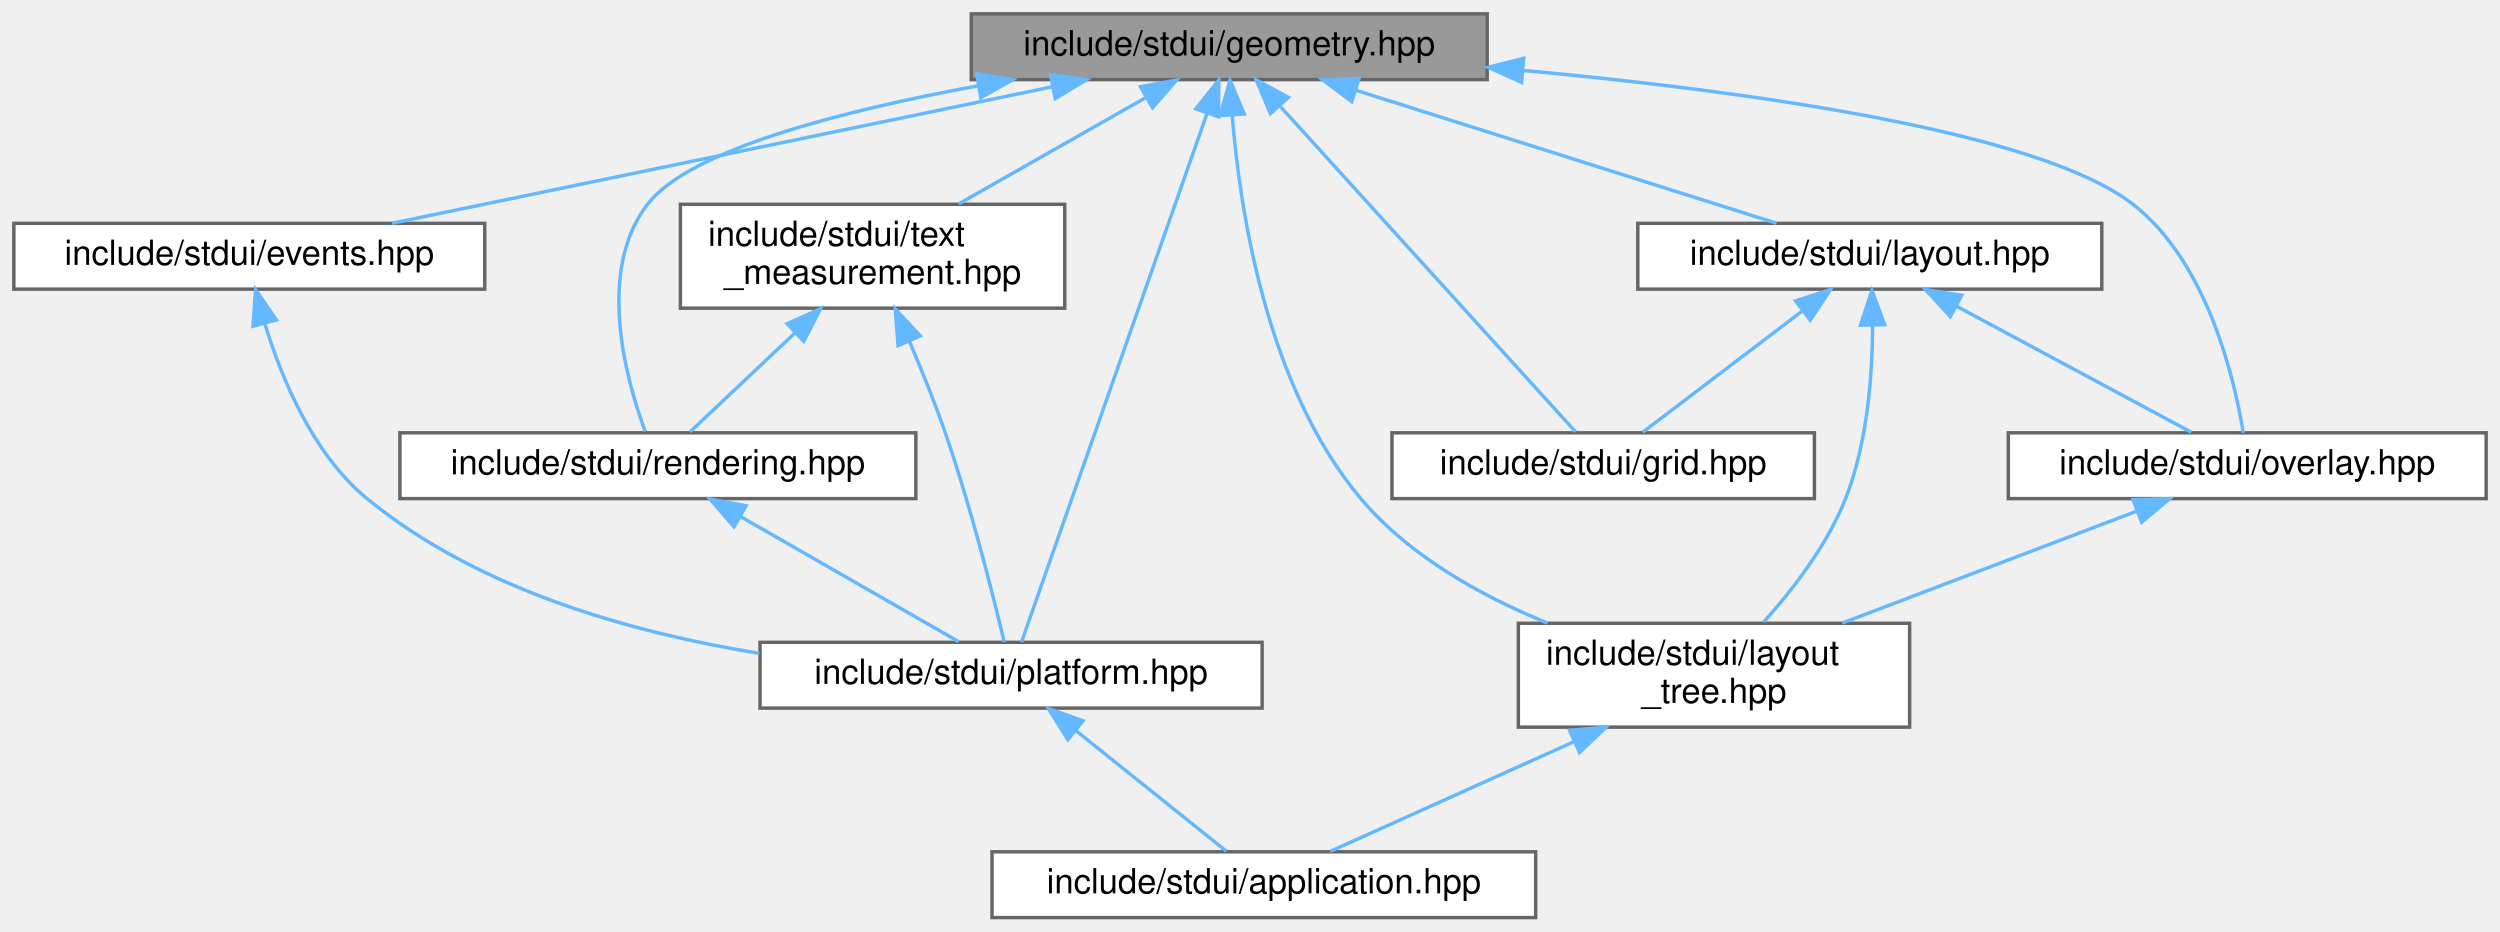
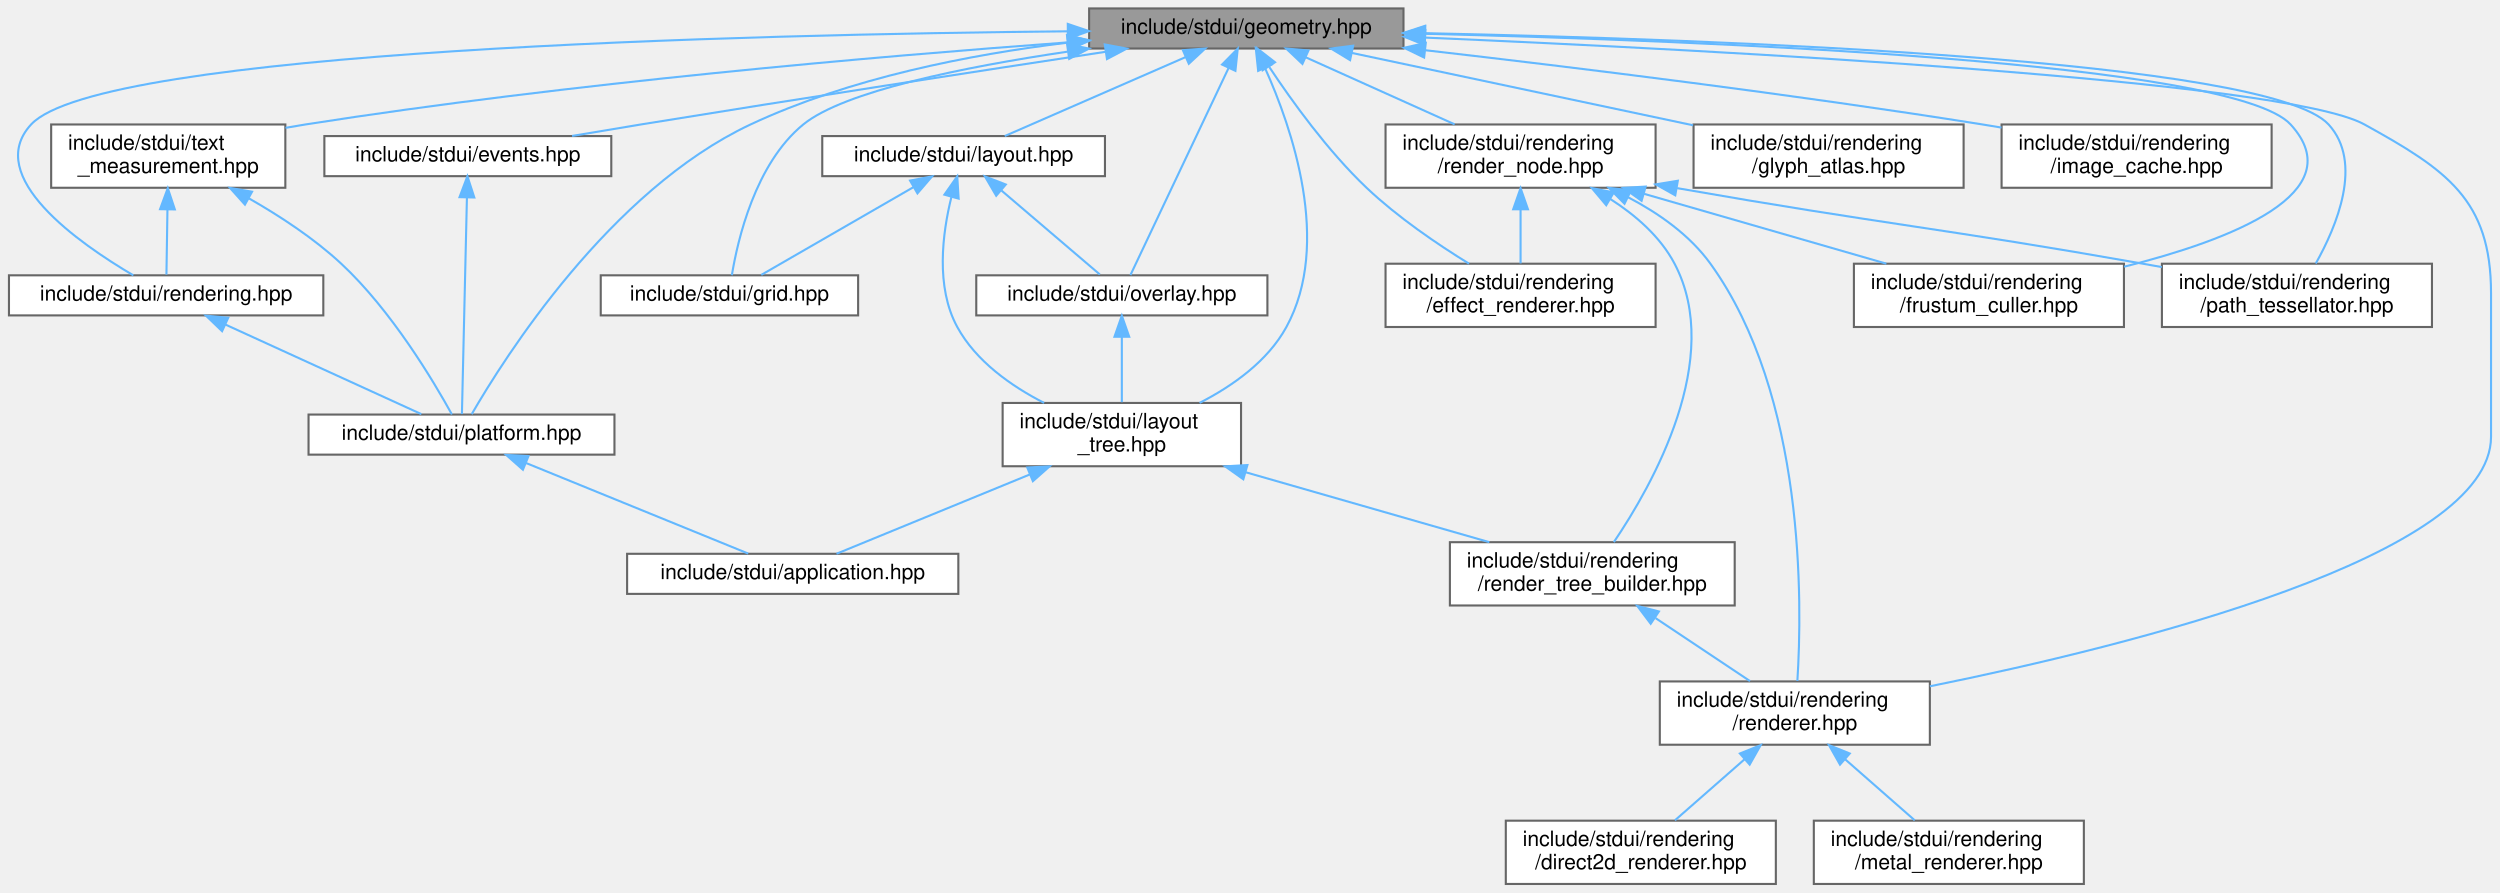
- <svg xmlns="http://www.w3.org/2000/svg" xmlns:xlink="http://www.w3.org/1999/xlink" width="722pt" height="269pt" viewBox="0.00 0.00 722.00 269.00">
-   <g id="graph0" class="graph" transform="scale(1 1) rotate(0) translate(4 265)">
+ <svg xmlns="http://www.w3.org/2000/svg" xmlns:xlink="http://www.w3.org/1999/xlink" width="1185pt" height="423pt" viewBox="0.00 0.00 1184.50 423.00">
+   <g id="graph0" class="graph" transform="scale(1 1) rotate(0) translate(4 419)">
    <g id="Node000001" class="node">
      <g id="a_Node000001">
        <a xlink:title=" ">
-           <polygon fill="#999999" stroke="#666666" points="425.5,-261 276.5,-261 276.5,-242 425.5,-242 425.5,-261" />
-           <text text-anchor="middle" x="351" y="-249" font-family="Helvetica,sans-Serif" font-size="10.00">include/stdui/geometry.hpp</text>
+           <polygon fill="#999999" stroke="#666666" points="661,-415 512,-415 512,-396 661,-396 661,-415" />
+           <text text-anchor="middle" x="586.5" y="-403" font-family="Helvetica,sans-Serif" font-size="10.00">include/stdui/geometry.hpp</text>
        </a>
      </g>
    </g>
    <g id="Node000002" class="node">
      <g id="a_Node000002">
        <a xlink:href="events_8hpp.html" target="_top" xlink:title=" ">
-           <polygon fill="white" stroke="#666666" points="136,-200.5 0,-200.5 0,-181.5 136,-181.5 136,-200.5" />
-           <text text-anchor="middle" x="68" y="-188.5" font-family="Helvetica,sans-Serif" font-size="10.00">include/stdui/events.hpp</text>
+           <polygon fill="white" stroke="#666666" points="285.5,-354.5 149.5,-354.5 149.5,-335.5 285.5,-335.5 285.5,-354.5" />
+           <text text-anchor="middle" x="217.5" y="-342.5" font-family="Helvetica,sans-Serif" font-size="10.00">include/stdui/events.hpp</text>
        </a>
      </g>
    </g>
    <g id="edge1_Node000001_Node000002" class="edge">
      <g id="a_edge1_Node000001_Node000002">
        <a xlink:title=" ">
-           <path fill="none" stroke="#63b8ff" d="M300.03,-239.96C245.4,-228.67 159.73,-210.96 109.2,-200.52" />
-           <polygon fill="#63b8ff" stroke="#63b8ff" points="299.35,-243.4 309.85,-241.99 300.76,-236.54 299.35,-243.4" />
+           <path fill="none" stroke="#63b8ff" d="M519.66,-394.43C461.46,-385.59 374.85,-372.27 299.5,-360 288.95,-358.28 277.65,-356.39 266.91,-354.56" />
+           <polygon fill="#63b8ff" stroke="#63b8ff" points="519.41,-397.93 529.83,-395.97 520.46,-391.01 519.41,-397.93" />
        </a>
      </g>
    </g>
    <g id="Node000003" class="node">
      <g id="a_Node000003">
        <a xlink:href="platform_8hpp.html" target="_top" xlink:title=" ">
-           <polygon fill="white" stroke="#666666" points="360.5,-79.5 215.5,-79.5 215.5,-60.5 360.5,-60.5 360.5,-79.5" />
-           <text text-anchor="middle" x="288" y="-67.5" font-family="Helvetica,sans-Serif" font-size="10.00">include/stdui/platform.hpp</text>
-         </a>
-       </g>
-     </g>
-     <g id="edge13_Node000001_Node000003" class="edge">
-       <g id="a_edge13_Node000001_Node000003">
-         <a xlink:title=" ">
-           <path fill="none" stroke="#63b8ff" d="M344.52,-232.03C331.09,-193.76 300.67,-107.11 291.01,-79.57" />
-           <polygon fill="#63b8ff" stroke="#63b8ff" points="341.35,-233.57 347.96,-241.84 347.95,-231.25 341.35,-233.57" />
+           <polygon fill="white" stroke="#666666" points="287,-222.5 142,-222.5 142,-203.5 287,-203.5 287,-222.5" />
+           <text text-anchor="middle" x="214.5" y="-210.5" font-family="Helvetica,sans-Serif" font-size="10.00">include/stdui/platform.hpp</text>
+         </a>
+       </g>
+     </g>
+     <g id="edge17_Node000001_Node000003" class="edge">
+       <g id="a_edge17_Node000001_Node000003">
+         <a xlink:title=" ">
+           <path fill="none" stroke="#63b8ff" d="M501.87,-398.79C455.69,-393.18 398.52,-382.05 351.5,-360 284.78,-328.71 234.61,-249.12 219.34,-222.68" />
+           <polygon fill="#63b8ff" stroke="#63b8ff" points="501.51,-402.27 511.85,-399.94 502.31,-395.32 501.51,-402.27" />
        </a>
      </g>
    </g>
    <g id="Node000005" class="node">
      <g id="a_Node000005">
        <a xlink:href="grid_8hpp.html" target="_top" xlink:title=" ">
-           <polygon fill="white" stroke="#666666" points="520,-140 398,-140 398,-121 520,-121 520,-140" />
-           <text text-anchor="middle" x="459" y="-128" font-family="Helvetica,sans-Serif" font-size="10.00">include/stdui/grid.hpp</text>
+           <polygon fill="white" stroke="#666666" points="402.5,-288.5 280.5,-288.5 280.5,-269.5 402.5,-269.5 402.5,-288.5" />
+           <text text-anchor="middle" x="341.5" y="-276.5" font-family="Helvetica,sans-Serif" font-size="10.00">include/stdui/grid.hpp</text>
        </a>
      </g>
    </g>
    <g id="edge4_Node000001_Node000005" class="edge">
      <g id="a_edge4_Node000001_Node000005">
        <a xlink:title=" ">
-           <path fill="none" stroke="#63b8ff" d="M365.75,-234.25C388.9,-208.74 432.98,-160.17 451.01,-140.3" />
-           <polygon fill="#63b8ff" stroke="#63b8ff" points="362.9,-232.18 358.77,-241.94 368.08,-236.89 362.9,-232.18" />
+           <path fill="none" stroke="#63b8ff" d="M501.83,-394.52C452.31,-387.19 395.83,-375.74 376.5,-360 353.7,-341.42 345.36,-305.06 342.65,-288.54" />
+           <polygon fill="#63b8ff" stroke="#63b8ff" points="501.55,-398.02 511.95,-395.98 502.55,-391.09 501.55,-398.02" />
        </a>
      </g>
    </g>
    <g id="Node000006" class="node">
      <g id="a_Node000006">
        <a xlink:href="layout_8hpp.html" target="_top" xlink:title=" ">
-           <polygon fill="white" stroke="#666666" points="603,-200.5 469,-200.5 469,-181.5 603,-181.5 603,-200.5" />
-           <text text-anchor="middle" x="536" y="-188.5" font-family="Helvetica,sans-Serif" font-size="10.00">include/stdui/layout.hpp</text>
+           <polygon fill="white" stroke="#666666" points="519.5,-354.5 385.5,-354.5 385.5,-335.5 519.5,-335.5 519.5,-354.5" />
+           <text text-anchor="middle" x="452.5" y="-342.5" font-family="Helvetica,sans-Serif" font-size="10.00">include/stdui/layout.hpp</text>
        </a>
      </g>
    </g>
    <g id="edge5_Node000001_Node000006" class="edge">
      <g id="a_edge5_Node000001_Node000006">
        <a xlink:title=" ">
-           <path fill="none" stroke="#63b8ff" d="M387.48,-238.96C423.27,-227.65 476.99,-210.66 509.07,-200.52" />
-           <polygon fill="#63b8ff" stroke="#63b8ff" points="386.38,-235.64 377.9,-241.99 388.49,-242.32 386.38,-235.64" />
+           <path fill="none" stroke="#63b8ff" d="M557.71,-391.93C531.84,-380.64 494.55,-364.36 472.01,-354.52" />
+           <polygon fill="#63b8ff" stroke="#63b8ff" points="556.45,-395.2 567.02,-395.99 559.25,-388.78 556.45,-395.2" />
        </a>
      </g>
    </g>
    <g id="Node000007" class="node">
      <g id="a_Node000007">
        <a xlink:href="layout__tree_8hpp.html" target="_top" xlink:title=" ">
-           <polygon fill="white" stroke="#666666" points="547.5,-85 434.5,-85 434.5,-55 547.5,-55 547.5,-85" />
-           <text text-anchor="start" x="442.5" y="-73" font-family="Helvetica,sans-Serif" font-size="10.00">include/stdui/layout</text>
-           <text text-anchor="middle" x="491" y="-62" font-family="Helvetica,sans-Serif" font-size="10.00">_tree.hpp</text>
-         </a>
-       </g>
-     </g>
-     <g id="edge11_Node000001_Node000007" class="edge">
-       <g id="a_edge11_Node000001_Node000007">
-         <a xlink:title=" ">
-           <path fill="none" stroke="#63b8ff" d="M351.86,-231.68C354.06,-204.31 361.79,-153.3 389,-121 402.98,-104.41 423.78,-92.85 442.95,-85.05" />
-           <polygon fill="#63b8ff" stroke="#63b8ff" points="348.36,-231.63 351.22,-241.83 355.35,-232.07 348.36,-231.63" />
-         </a>
-       </g>
-     </g>
-     <g id="Node000008" class="node">
-       <g id="a_Node000008">
-         <a xlink:href="overlay_8hpp.html" target="_top" xlink:title=" ">
-           <polygon fill="white" stroke="#666666" points="714,-140 576,-140 576,-121 714,-121 714,-140" />
-           <text text-anchor="middle" x="645" y="-128" font-family="Helvetica,sans-Serif" font-size="10.00">include/stdui/overlay.hpp</text>
-         </a>
-       </g>
-     </g>
-     <g id="edge12_Node000001_Node000008" class="edge">
-       <g id="a_edge12_Node000001_Node000008">
-         <a xlink:title=" ">
-           <path fill="none" stroke="#63b8ff" d="M436.1,-244.64C501.5,-238.59 585.06,-226.97 612,-206 633.43,-189.32 641.28,-155.75 643.86,-140.01" />
-           <polygon fill="#63b8ff" stroke="#63b8ff" points="435.42,-241.19 425.77,-245.57 436.04,-248.16 435.42,-241.19" />
+           <polygon fill="white" stroke="#666666" points="584,-228 471,-228 471,-198 584,-198 584,-228" />
+           <text text-anchor="start" x="479" y="-216" font-family="Helvetica,sans-Serif" font-size="10.00">include/stdui/layout</text>
+           <text text-anchor="middle" x="527.5" y="-205" font-family="Helvetica,sans-Serif" font-size="10.00">_tree.hpp</text>
+         </a>
+       </g>
+     </g>
+     <g id="edge15_Node000001_Node000007" class="edge">
+       <g id="a_edge15_Node000001_Node000007">
+         <a xlink:title=" ">
+           <path fill="none" stroke="#63b8ff" d="M595.41,-386.64C608,-358.67 627.18,-303.64 605.5,-264 596.63,-247.77 579.98,-236.03 564.34,-228.02" />
+           <polygon fill="#63b8ff" stroke="#63b8ff" points="592.12,-385.41 591.01,-395.94 598.45,-388.4 592.12,-385.41" />
        </a>
      </g>
    </g>
    <g id="Node000009" class="node">
      <g id="a_Node000009">
+         <a xlink:href="renderer_8hpp.html" target="_top" xlink:title=" ">
+           <polygon fill="white" stroke="#666666" points="910.5,-96 782.5,-96 782.5,-66 910.5,-66 910.5,-96" />
+           <text text-anchor="start" x="790.5" y="-84" font-family="Helvetica,sans-Serif" font-size="10.00">include/stdui/rendering</text>
+           <text text-anchor="middle" x="846.5" y="-73" font-family="Helvetica,sans-Serif" font-size="10.00">/renderer.hpp</text>
+         </a>
+       </g>
+     </g>
+     <g id="edge31_Node000001_Node000009" class="edge">
+       <g id="a_edge31_Node000001_Node000009">
+         <a xlink:title=" ">
+           <path fill="none" stroke="#63b8ff" d="M671.5,-401.17C811.41,-395.12 1078.59,-380.98 1116.5,-360 1155.39,-338.48 1176.5,-324.44 1176.5,-280 1176.5,-280 1176.5,-280 1176.5,-212 1176.5,-155.43 1006.48,-113.09 910.52,-93.7" />
+           <polygon fill="#63b8ff" stroke="#63b8ff" points="671.08,-397.68 661.24,-401.61 671.38,-404.67 671.08,-397.68" />
+         </a>
+       </g>
+     </g>
+     <g id="Node000012" class="node">
+       <g id="a_Node000012">
+         <a xlink:href="overlay_8hpp.html" target="_top" xlink:title=" ">
+           <polygon fill="white" stroke="#666666" points="596.5,-288.5 458.5,-288.5 458.5,-269.5 596.5,-269.5 596.5,-288.5" />
+           <text text-anchor="middle" x="527.5" y="-276.5" font-family="Helvetica,sans-Serif" font-size="10.00">include/stdui/overlay.hpp</text>
+         </a>
+       </g>
+     </g>
+     <g id="edge16_Node000001_Node000012" class="edge">
+       <g id="a_edge16_Node000001_Node000012">
+         <a xlink:title=" ">
+           <path fill="none" stroke="#63b8ff" d="M578.12,-386.82C565.27,-359.7 541.17,-308.85 531.58,-288.62" />
+           <polygon fill="#63b8ff" stroke="#63b8ff" points="575,-388.4 582.44,-395.94 581.33,-385.41 575,-388.4" />
+         </a>
+       </g>
+     </g>
+     <g id="Node000013" class="node">
+       <g id="a_Node000013">
        <a xlink:href="rendering_8hpp.html" target="_top" xlink:title=" ">
-           <polygon fill="white" stroke="#666666" points="260.5,-140 111.5,-140 111.5,-121 260.5,-121 260.5,-140" />
-           <text text-anchor="middle" x="186" y="-128" font-family="Helvetica,sans-Serif" font-size="10.00">include/stdui/rendering.hpp</text>
-         </a>
-       </g>
-     </g>
-     <g id="edge14_Node000001_Node000009" class="edge">
-       <g id="a_edge14_Node000001_Node000009">
-         <a xlink:title=" ">
-           <path fill="none" stroke="#63b8ff" d="M278.49,-240.22C238.7,-232.93 195.04,-221.65 183,-206 168.16,-186.71 176.73,-155.58 182.34,-140.39" />
-           <polygon fill="#63b8ff" stroke="#63b8ff" points="278.04,-243.69 288.5,-241.99 279.26,-236.8 278.04,-243.69" />
-         </a>
-       </g>
-     </g>
-     <g id="Node000010" class="node">
-       <g id="a_Node000010">
+           <polygon fill="white" stroke="#666666" points="149,-288.5 0,-288.5 0,-269.5 149,-269.5 149,-288.5" />
+           <text text-anchor="middle" x="74.5" y="-276.5" font-family="Helvetica,sans-Serif" font-size="10.00">include/stdui/rendering.hpp</text>
+         </a>
+       </g>
+     </g>
+     <g id="edge18_Node000001_Node000013" class="edge">
+       <g id="a_edge18_Node000001_Node000013">
+         <a xlink:title=" ">
+           <path fill="none" stroke="#63b8ff" d="M501.68,-404.16C349.56,-402.66 43.14,-395.26 10.5,-360 -12.34,-335.33 33.43,-303.48 58.95,-288.5" />
+           <polygon fill="#63b8ff" stroke="#63b8ff" points="501.88,-407.66 511.91,-404.26 501.94,-400.66 501.88,-407.66" />
+         </a>
+       </g>
+     </g>
+     <g id="Node000014" class="node">
+       <g id="a_Node000014">
+         <a xlink:href="effect__renderer_8hpp.html" target="_top" xlink:title=" ">
+           <polygon fill="white" stroke="#666666" points="780.5,-294 652.5,-294 652.5,-264 780.5,-264 780.5,-294" />
+           <text text-anchor="start" x="660.5" y="-282" font-family="Helvetica,sans-Serif" font-size="10.00">include/stdui/rendering</text>
+           <text text-anchor="middle" x="716.5" y="-271" font-family="Helvetica,sans-Serif" font-size="10.00">/effect_renderer.hpp</text>
+         </a>
+       </g>
+     </g>
+     <g id="edge20_Node000001_Node000014" class="edge">
+       <g id="a_edge20_Node000001_Node000014">
+         <a xlink:title=" ">
+           <path fill="none" stroke="#63b8ff" d="M597.42,-387.19C608,-371.23 625.11,-347.45 643.5,-330 658.21,-316.04 677.16,-303.19 692.06,-294.01" />
+           <polygon fill="#63b8ff" stroke="#63b8ff" points="594.23,-385.69 591.73,-395.98 600.1,-389.49 594.23,-385.69" />
+         </a>
+       </g>
+     </g>
+     <g id="Node000015" class="node">
+       <g id="a_Node000015">
+         <a xlink:href="frustum__culler_8hpp.html" target="_top" xlink:title=" ">
+           <polygon fill="white" stroke="#666666" points="1002.5,-294 874.5,-294 874.5,-264 1002.5,-264 1002.5,-294" />
+           <text text-anchor="start" x="882.5" y="-282" font-family="Helvetica,sans-Serif" font-size="10.00">include/stdui/rendering</text>
+           <text text-anchor="middle" x="938.5" y="-271" font-family="Helvetica,sans-Serif" font-size="10.00">/frustum_culler.hpp</text>
+         </a>
+       </g>
+     </g>
+     <g id="edge21_Node000001_Node000015" class="edge">
+       <g id="a_edge21_Node000001_Node000015">
+         <a xlink:title=" ">
+           <path fill="none" stroke="#63b8ff" d="M671.42,-402.98C805.64,-399.68 1054.44,-389.6 1081.5,-360 1111.06,-327.67 1053.31,-305.28 1002.59,-292.58" />
+           <polygon fill="#63b8ff" stroke="#63b8ff" points="671.08,-399.48 661.17,-403.22 671.25,-406.48 671.08,-399.48" />
+         </a>
+       </g>
+     </g>
+     <g id="Node000016" class="node">
+       <g id="a_Node000016">
+         <a xlink:href="glyph__atlas_8hpp.html" target="_top" xlink:title=" ">
+           <polygon fill="white" stroke="#666666" points="926.5,-360 798.5,-360 798.5,-330 926.5,-330 926.5,-360" />
+           <text text-anchor="start" x="806.5" y="-348" font-family="Helvetica,sans-Serif" font-size="10.00">include/stdui/rendering</text>
+           <text text-anchor="middle" x="862.5" y="-337" font-family="Helvetica,sans-Serif" font-size="10.00">/glyph_atlas.hpp</text>
+         </a>
+       </g>
+     </g>
+     <g id="edge22_Node000001_Node000016" class="edge">
+       <g id="a_edge22_Node000001_Node000016">
+         <a xlink:title=" ">
+           <path fill="none" stroke="#63b8ff" d="M636.53,-393.9C681.88,-384.28 748.97,-370.06 798.27,-359.61" />
+           <polygon fill="#63b8ff" stroke="#63b8ff" points="635.69,-390.5 626.63,-395.99 637.14,-397.34 635.69,-390.5" />
+         </a>
+       </g>
+     </g>
+     <g id="Node000017" class="node">
+       <g id="a_Node000017">
+         <a xlink:href="image__cache_8hpp.html" target="_top" xlink:title=" ">
+           <polygon fill="white" stroke="#666666" points="1072.5,-360 944.5,-360 944.5,-330 1072.5,-330 1072.5,-360" />
+           <text text-anchor="start" x="952.5" y="-348" font-family="Helvetica,sans-Serif" font-size="10.00">include/stdui/rendering</text>
+           <text text-anchor="middle" x="1008.5" y="-337" font-family="Helvetica,sans-Serif" font-size="10.00">/image_cache.hpp</text>
+         </a>
+       </g>
+     </g>
+     <g id="edge23_Node000001_Node000017" class="edge">
+       <g id="a_edge23_Node000001_Node000017">
+         <a xlink:title=" ">
+           <path fill="none" stroke="#63b8ff" d="M671.45,-395.18C742.25,-387.04 845.67,-374.33 935.5,-360 938.43,-359.53 941.42,-359.04 944.45,-358.52" />
+           <polygon fill="#63b8ff" stroke="#63b8ff" points="670.78,-391.73 661.24,-396.34 671.57,-398.68 670.78,-391.73" />
+         </a>
+       </g>
+     </g>
+     <g id="Node000018" class="node">
+       <g id="a_Node000018">
+         <a xlink:href="path__tessellator_8hpp.html" target="_top" xlink:title=" ">
+           <polygon fill="white" stroke="#666666" points="1148.5,-294 1020.5,-294 1020.5,-264 1148.5,-264 1148.5,-294" />
+           <text text-anchor="start" x="1028.5" y="-282" font-family="Helvetica,sans-Serif" font-size="10.00">include/stdui/rendering</text>
+           <text text-anchor="middle" x="1084.5" y="-271" font-family="Helvetica,sans-Serif" font-size="10.00">/path_tessellator.hpp</text>
+         </a>
+       </g>
+     </g>
+     <g id="edge24_Node000001_Node000018" class="edge">
+       <g id="a_edge24_Node000001_Node000018">
+         <a xlink:title=" ">
+           <path fill="none" stroke="#63b8ff" d="M671.36,-403.27C809.67,-400.38 1071.21,-390.85 1099.5,-360 1116.02,-341.98 1103.36,-311.78 1093.42,-294.09" />
+           <polygon fill="#63b8ff" stroke="#63b8ff" points="671.15,-399.78 661.22,-403.48 671.29,-406.77 671.15,-399.78" />
+         </a>
+       </g>
+     </g>
+     <g id="Node000019" class="node">
+       <g id="a_Node000019">
+         <a xlink:href="render__node_8hpp.html" target="_top" xlink:title=" ">
+           <polygon fill="white" stroke="#666666" points="780.5,-360 652.5,-360 652.5,-330 780.5,-330 780.5,-360" />
+           <text text-anchor="start" x="660.5" y="-348" font-family="Helvetica,sans-Serif" font-size="10.00">include/stdui/rendering</text>
+           <text text-anchor="middle" x="716.5" y="-337" font-family="Helvetica,sans-Serif" font-size="10.00">/render_node.hpp</text>
+         </a>
+       </g>
+     </g>
+     <g id="edge25_Node000001_Node000019" class="edge">
+       <g id="a_edge25_Node000001_Node000019">
+         <a xlink:title=" ">
+           <path fill="none" stroke="#63b8ff" d="M614.66,-391.83C635.45,-382.47 663.75,-369.74 685.25,-360.06" />
+           <polygon fill="#63b8ff" stroke="#63b8ff" points="613.09,-388.7 605.4,-395.99 615.96,-395.08 613.09,-388.7" />
+         </a>
+       </g>
+     </g>
+     <g id="Node000020" class="node">
+       <g id="a_Node000020">
        <a xlink:href="text__measurement_8hpp.html" target="_top" xlink:title=" ">
-           <polygon fill="white" stroke="#666666" points="303.5,-206 192.5,-206 192.5,-176 303.5,-176 303.5,-206" />
-           <text text-anchor="start" x="200.5" y="-194" font-family="Helvetica,sans-Serif" font-size="10.00">include/stdui/text</text>
-           <text text-anchor="middle" x="248" y="-183" font-family="Helvetica,sans-Serif" font-size="10.00">_measurement.hpp</text>
-         </a>
-       </g>
-     </g>
-     <g id="edge16_Node000001_Node000010" class="edge">
-       <g id="a_edge16_Node000001_Node000010">
-         <a xlink:title=" ">
-           <path fill="none" stroke="#63b8ff" d="M326.9,-236.81C310.65,-227.58 289.26,-215.43 272.85,-206.11" />
-           <polygon fill="#63b8ff" stroke="#63b8ff" points="325.38,-239.97 335.8,-241.87 328.84,-233.89 325.38,-239.97" />
+           <polygon fill="white" stroke="#666666" points="131,-360 20,-360 20,-330 131,-330 131,-360" />
+           <text text-anchor="start" x="28" y="-348" font-family="Helvetica,sans-Serif" font-size="10.00">include/stdui/text</text>
+           <text text-anchor="middle" x="75.5" y="-337" font-family="Helvetica,sans-Serif" font-size="10.00">_measurement.hpp</text>
+         </a>
+       </g>
+     </g>
+     <g id="edge32_Node000001_Node000020" class="edge">
+       <g id="a_edge32_Node000001_Node000020">
+         <a xlink:title=" ">
+           <path fill="none" stroke="#63b8ff" d="M501.85,-398.91C411.87,-392.3 265.59,-379.65 140.5,-360 137.42,-359.52 134.27,-358.98 131.09,-358.4" />
+           <polygon fill="#63b8ff" stroke="#63b8ff" points="501.77,-402.41 511.99,-399.64 502.27,-395.43 501.77,-402.41" />
        </a>
      </g>
    </g>
    <g id="edge2_Node000002_Node000003" class="edge">
      <g id="a_edge2_Node000002_Node000003">
        <a xlink:title=" ">
-           <path fill="none" stroke="#63b8ff" d="M72.44,-171.7C77.18,-156.01 86.24,-133.95 102,-121 133.78,-94.89 177.96,-82.33 215.29,-76.32" />
-           <polygon fill="#63b8ff" stroke="#63b8ff" points="69.06,-170.79 69.82,-181.35 75.82,-172.62 69.06,-170.79" />
+           <path fill="none" stroke="#63b8ff" d="M217.07,-325.23C216.41,-296.72 215.18,-243.59 214.7,-222.73" />
+           <polygon fill="#63b8ff" stroke="#63b8ff" points="213.57,-325.55 217.3,-335.47 220.57,-325.39 213.57,-325.55" />
        </a>
      </g>
    </g>
    <g id="Node000004" class="node">
      <g id="a_Node000004">
        <a xlink:href="application_8hpp.html" target="_top" xlink:title=" ">
-           <polygon fill="white" stroke="#666666" points="439.5,-19 282.5,-19 282.5,0 439.5,0 439.5,-19" />
-           <text text-anchor="middle" x="361" y="-7" font-family="Helvetica,sans-Serif" font-size="10.00">include/stdui/application.hpp</text>
+           <polygon fill="white" stroke="#666666" points="450,-156.5 293,-156.5 293,-137.5 450,-137.5 450,-156.5" />
+           <text text-anchor="middle" x="371.5" y="-144.5" font-family="Helvetica,sans-Serif" font-size="10.00">include/stdui/application.hpp</text>
        </a>
      </g>
    </g>
    <g id="edge3_Node000003_Node000004" class="edge">
      <g id="a_edge3_Node000003_Node000004">
        <a xlink:title=" ">
-           <path fill="none" stroke="#63b8ff" d="M306.67,-54.04C320.46,-42.99 338.74,-28.34 350.18,-19.17" />
-           <polygon fill="#63b8ff" stroke="#63b8ff" points="304.39,-51.38 298.77,-60.37 308.76,-56.85 304.39,-51.38" />
+           <path fill="none" stroke="#63b8ff" d="M245.14,-199.51C276.17,-186.86 323.34,-167.63 350.41,-156.6" />
+           <polygon fill="#63b8ff" stroke="#63b8ff" points="243.61,-196.35 235.67,-203.37 246.26,-202.83 243.61,-196.35" />
        </a>
      </g>
    </g>
    <g id="edge6_Node000006_Node000005" class="edge">
      <g id="a_edge6_Node000006_Node000005">
        <a xlink:title=" ">
-           <path fill="none" stroke="#63b8ff" d="M516.31,-175.04C501.77,-163.99 482.48,-149.34 470.41,-140.17" />
-           <polygon fill="#63b8ff" stroke="#63b8ff" points="514.56,-178.11 524.64,-181.37 518.79,-172.53 514.56,-178.11" />
+           <path fill="none" stroke="#63b8ff" d="M428.84,-330.36C406.99,-317.76 375.18,-299.42 356.59,-288.7" />
+           <polygon fill="#63b8ff" stroke="#63b8ff" points="427.12,-333.41 437.53,-335.37 430.62,-327.34 427.12,-333.41" />
        </a>
      </g>
    </g>
    <g id="edge7_Node000006_Node000007" class="edge">
      <g id="a_edge7_Node000006_Node000007">
        <a xlink:title=" ">
-           <path fill="none" stroke="#63b8ff" d="M536.8,-171.08C536.77,-156.84 535.34,-137.09 529,-121 523.72,-107.61 513.78,-94.74 505.39,-85.4" />
-           <polygon fill="#63b8ff" stroke="#63b8ff" points="533.3,-171.08 536.6,-181.15 540.3,-171.22 533.3,-171.08" />
-         </a>
-       </g>
-     </g>
-     <g id="edge9_Node000006_Node000008" class="edge">
-       <g id="a_edge9_Node000006_Node000008">
-         <a xlink:title=" ">
-           <path fill="none" stroke="#63b8ff" d="M561.01,-176.58C581.86,-165.38 610.95,-149.77 628.85,-140.17" />
-           <polygon fill="#63b8ff" stroke="#63b8ff" points="559.24,-173.56 552.08,-181.37 562.55,-179.72 559.24,-173.56" />
+           <path fill="none" stroke="#63b8ff" d="M446.71,-325.58C442.48,-308.52 439.11,-283.01 449.5,-264 458.37,-247.77 475.02,-236.03 490.66,-228.02" />
+           <polygon fill="#63b8ff" stroke="#63b8ff" points="443.4,-326.73 449.48,-335.41 450.14,-324.84 443.4,-326.73" />
+         </a>
+       </g>
+     </g>
+     <g id="edge13_Node000006_Node000012" class="edge">
+       <g id="a_edge13_Node000006_Node000012">
+         <a xlink:title=" ">
+           <path fill="none" stroke="#63b8ff" d="M470.45,-328.68C485.01,-316.26 505.02,-299.18 517.06,-288.91" />
+           <polygon fill="#63b8ff" stroke="#63b8ff" points="467.95,-326.22 462.61,-335.37 472.49,-331.54 467.95,-326.22" />
        </a>
      </g>
    </g>
    <g id="edge8_Node000007_Node000004" class="edge">
      <g id="a_edge8_Node000007_Node000004">
        <a xlink:title=" ">
-           <path fill="none" stroke="#63b8ff" d="M450.49,-50.77C427.05,-40.22 398.63,-27.43 380.2,-19.14" />
-           <polygon fill="#63b8ff" stroke="#63b8ff" points="449.31,-54.08 459.86,-54.99 452.18,-47.69 449.31,-54.08" />
-         </a>
-       </g>
-     </g>
-     <g id="edge10_Node000008_Node000007" class="edge">
-       <g id="a_edge10_Node000008_Node000007">
-         <a xlink:title=" ">
-           <path fill="none" stroke="#63b8ff" d="M612.97,-117.33C588.23,-107.93 553.94,-94.91 528.02,-85.06" />
-           <polygon fill="#63b8ff" stroke="#63b8ff" points="612.02,-120.71 622.61,-120.99 614.5,-114.17 612.02,-120.71" />
-         </a>
-       </g>
-     </g>
-     <g id="edge15_Node000009_Node000003" class="edge">
-       <g id="a_edge15_Node000009_Node000003">
-         <a xlink:title=" ">
-           <path fill="none" stroke="#63b8ff" d="M209.94,-115.77C229.41,-104.6 256.29,-89.19 272.89,-79.67" />
-           <polygon fill="#63b8ff" stroke="#63b8ff" points="207.98,-112.86 201.05,-120.87 211.47,-118.93 207.98,-112.86" />
-         </a>
-       </g>
-     </g>
-     <g id="edge17_Node000010_Node000003" class="edge">
-       <g id="a_edge17_Node000010_Node000003">
-         <a xlink:title=" ">
-           <path fill="none" stroke="#63b8ff" d="M258.66,-166.36C262.19,-158.11 265.98,-148.73 269,-140 276.4,-118.63 282.88,-92.77 286.01,-79.61" />
-           <polygon fill="#63b8ff" stroke="#63b8ff" points="255.36,-165.18 254.56,-175.75 261.77,-167.99 255.36,-165.18" />
-         </a>
-       </g>
-     </g>
-     <g id="edge18_Node000010_Node000009" class="edge">
-       <g id="a_edge18_Node000010_Node000009">
-         <a xlink:title=" ">
-           <path fill="none" stroke="#63b8ff" d="M225.7,-168.96C215.22,-159.07 203.31,-147.83 195.29,-140.27" />
-           <polygon fill="#63b8ff" stroke="#63b8ff" points="223.32,-171.52 232.99,-175.84 228.12,-166.43 223.32,-171.52" />
+           <path fill="none" stroke="#63b8ff" d="M483.87,-194.1C453.92,-181.82 415.53,-166.06 392.26,-156.52" />
+           <polygon fill="#63b8ff" stroke="#63b8ff" points="482.68,-197.4 493.27,-197.95 485.34,-190.92 482.68,-197.4" />
+         </a>
+       </g>
+     </g>
+     <g id="Node000008" class="node">
+       <g id="a_Node000008">
+         <a xlink:href="render__tree__builder_8hpp.html" target="_top" xlink:title=" ">
+           <polygon fill="white" stroke="#666666" points="818,-162 683,-162 683,-132 818,-132 818,-162" />
+           <text text-anchor="start" x="691" y="-150" font-family="Helvetica,sans-Serif" font-size="10.00">include/stdui/rendering</text>
+           <text text-anchor="middle" x="750.5" y="-139" font-family="Helvetica,sans-Serif" font-size="10.00">/render_tree_builder.hpp</text>
+         </a>
+       </g>
+     </g>
+     <g id="edge9_Node000007_Node000008" class="edge">
+       <g id="a_edge9_Node000007_Node000008">
+         <a xlink:title=" ">
+           <path fill="none" stroke="#63b8ff" d="M586.31,-195.12C622.27,-184.8 667.72,-171.76 701.68,-162.01" />
+           <polygon fill="#63b8ff" stroke="#63b8ff" points="585.08,-191.83 576.44,-197.95 587.02,-198.56 585.08,-191.83" />
+         </a>
+       </g>
+     </g>
+     <g id="edge10_Node000008_Node000009" class="edge">
+       <g id="a_edge10_Node000008_Node000009">
+         <a xlink:title=" ">
+           <path fill="none" stroke="#63b8ff" d="M780.46,-126.03C794.99,-116.34 812.09,-104.94 825.25,-96.16" />
+           <polygon fill="#63b8ff" stroke="#63b8ff" points="778.18,-123.34 771.81,-131.8 782.07,-129.16 778.18,-123.34" />
+         </a>
+       </g>
+     </g>
+     <g id="Node000010" class="node">
+       <g id="a_Node000010">
+         <a xlink:href="direct2d__renderer_8hpp.html" target="_top" xlink:title=" ">
+           <polygon fill="white" stroke="#666666" points="837.5,-30 709.5,-30 709.5,0 837.5,0 837.5,-30" />
+           <text text-anchor="start" x="717.5" y="-18" font-family="Helvetica,sans-Serif" font-size="10.00">include/stdui/rendering</text>
+           <text text-anchor="middle" x="773.5" y="-7" font-family="Helvetica,sans-Serif" font-size="10.00">/direct2d_renderer.hpp</text>
+         </a>
+       </g>
+     </g>
+     <g id="edge11_Node000009_Node000010" class="edge">
+       <g id="a_edge11_Node000009_Node000010">
+         <a xlink:title=" ">
+           <path fill="none" stroke="#63b8ff" d="M822.78,-59.2C811.94,-49.7 799.38,-38.69 789.66,-30.16" />
+           <polygon fill="#63b8ff" stroke="#63b8ff" points="820.47,-61.84 830.3,-65.8 825.09,-56.57 820.47,-61.84" />
+         </a>
+       </g>
+     </g>
+     <g id="Node000011" class="node">
+       <g id="a_Node000011">
+         <a xlink:href="metal__renderer_8hpp.html" target="_top" xlink:title=" ">
+           <polygon fill="white" stroke="#666666" points="983.5,-30 855.5,-30 855.5,0 983.5,0 983.5,-30" />
+           <text text-anchor="start" x="863.5" y="-18" font-family="Helvetica,sans-Serif" font-size="10.00">include/stdui/rendering</text>
+           <text text-anchor="middle" x="919.5" y="-7" font-family="Helvetica,sans-Serif" font-size="10.00">/metal_renderer.hpp</text>
+         </a>
+       </g>
+     </g>
+     <g id="edge12_Node000009_Node000011" class="edge">
+       <g id="a_edge12_Node000009_Node000011">
+         <a xlink:title=" ">
+           <path fill="none" stroke="#63b8ff" d="M870.22,-59.2C881.06,-49.7 893.62,-38.69 903.34,-30.16" />
+           <polygon fill="#63b8ff" stroke="#63b8ff" points="867.91,-56.57 862.7,-65.8 872.53,-61.84 867.91,-56.57" />
+         </a>
+       </g>
+     </g>
+     <g id="edge14_Node000012_Node000007" class="edge">
+       <g id="a_edge14_Node000012_Node000007">
+         <a xlink:title=" ">
+           <path fill="none" stroke="#63b8ff" d="M527.5,-259.35C527.5,-249.47 527.5,-237.51 527.5,-228.36" />
+           <polygon fill="#63b8ff" stroke="#63b8ff" points="524,-259.37 527.5,-269.37 531,-259.37 524,-259.37" />
+         </a>
+       </g>
+     </g>
+     <g id="edge19_Node000013_Node000003" class="edge">
+       <g id="a_edge19_Node000013_Node000003">
+         <a xlink:title=" ">
+           <path fill="none" stroke="#63b8ff" d="M102.51,-265.19C130.1,-252.58 171.5,-233.66 195.47,-222.7" />
+           <polygon fill="#63b8ff" stroke="#63b8ff" points="101.02,-262.03 93.38,-269.37 103.93,-268.39 101.02,-262.03" />
+         </a>
+       </g>
+     </g>
+     <g id="edge29_Node000019_Node000008" class="edge">
+       <g id="a_edge29_Node000019_Node000008">
+         <a xlink:title=" ">
+           <path fill="none" stroke="#63b8ff" d="M759.05,-324.66C771.1,-316.94 782.76,-306.79 789.5,-294 813.11,-249.21 778.96,-188.97 760.71,-162.04" />
+           <polygon fill="#63b8ff" stroke="#63b8ff" points="757.1,-321.74 750.28,-329.85 760.67,-327.77 757.1,-321.74" />
+         </a>
+       </g>
+     </g>
+     <g id="edge30_Node000019_Node000009" class="edge">
+       <g id="a_edge30_Node000019_Node000009">
+         <a xlink:title=" ">
+           <path fill="none" stroke="#63b8ff" d="M767.39,-325.54C782.05,-317.89 796.71,-307.56 806.5,-294 851.54,-231.58 850.05,-132.77 847.7,-96.21" />
+           <polygon fill="#63b8ff" stroke="#63b8ff" points="765.77,-322.44 758.31,-329.96 768.83,-328.73 765.77,-322.44" />
+         </a>
+       </g>
+     </g>
+     <g id="edge26_Node000019_Node000014" class="edge">
+       <g id="a_edge26_Node000019_Node000014">
+         <a xlink:title=" ">
+           <path fill="none" stroke="#63b8ff" d="M716.5,-319.54C716.5,-310.96 716.5,-301.61 716.5,-294.16" />
+           <polygon fill="#63b8ff" stroke="#63b8ff" points="713,-319.8 716.5,-329.8 720,-319.8 713,-319.8" />
+         </a>
+       </g>
+     </g>
+     <g id="edge27_Node000019_Node000015" class="edge">
+       <g id="a_edge27_Node000019_Node000015">
+         <a xlink:title=" ">
+           <path fill="none" stroke="#63b8ff" d="M775.05,-327.12C810.84,-316.8 856.09,-303.76 889.89,-294.01" />
+           <polygon fill="#63b8ff" stroke="#63b8ff" points="773.86,-323.82 765.22,-329.95 775.8,-330.55 773.86,-323.82" />
+         </a>
+       </g>
+     </g>
+     <g id="edge28_Node000019_Node000018" class="edge">
+       <g id="a_edge28_Node000019_Node000018">
+         <a xlink:title=" ">
+           <path fill="none" stroke="#63b8ff" d="M790.7,-329.82C889.62,-312.49 916.25,-310.85 1011.5,-294 1014.42,-293.48 1017.41,-292.95 1020.43,-292.4" />
+           <polygon fill="#63b8ff" stroke="#63b8ff" points="789.82,-326.42 780.57,-331.6 791.03,-333.32 789.82,-326.42" />
+         </a>
+       </g>
+     </g>
+     <g id="edge33_Node000020_Node000003" class="edge">
+       <g id="a_edge33_Node000020_Node000003">
+         <a xlink:title=" ">
+           <path fill="none" stroke="#63b8ff" d="M113.64,-325.02C128.28,-316.69 144.56,-306.04 157.5,-294 181.34,-271.81 201.34,-238.2 209.95,-222.56" />
+           <polygon fill="#63b8ff" stroke="#63b8ff" points="111.85,-322.01 104.78,-329.91 115.23,-328.14 111.85,-322.01" />
+         </a>
+       </g>
+     </g>
+     <g id="edge34_Node000020_Node000013" class="edge">
+       <g id="a_edge34_Node000020_Node000013">
+         <a xlink:title=" ">
+           <path fill="none" stroke="#63b8ff" d="M75.12,-319.6C74.95,-308.8 74.76,-296.78 74.64,-288.84" />
+           <polygon fill="#63b8ff" stroke="#63b8ff" points="71.62,-319.85 75.28,-329.8 78.62,-319.74 71.62,-319.85" />
        </a>
      </g>
    </g>
  </g>
</svg>
